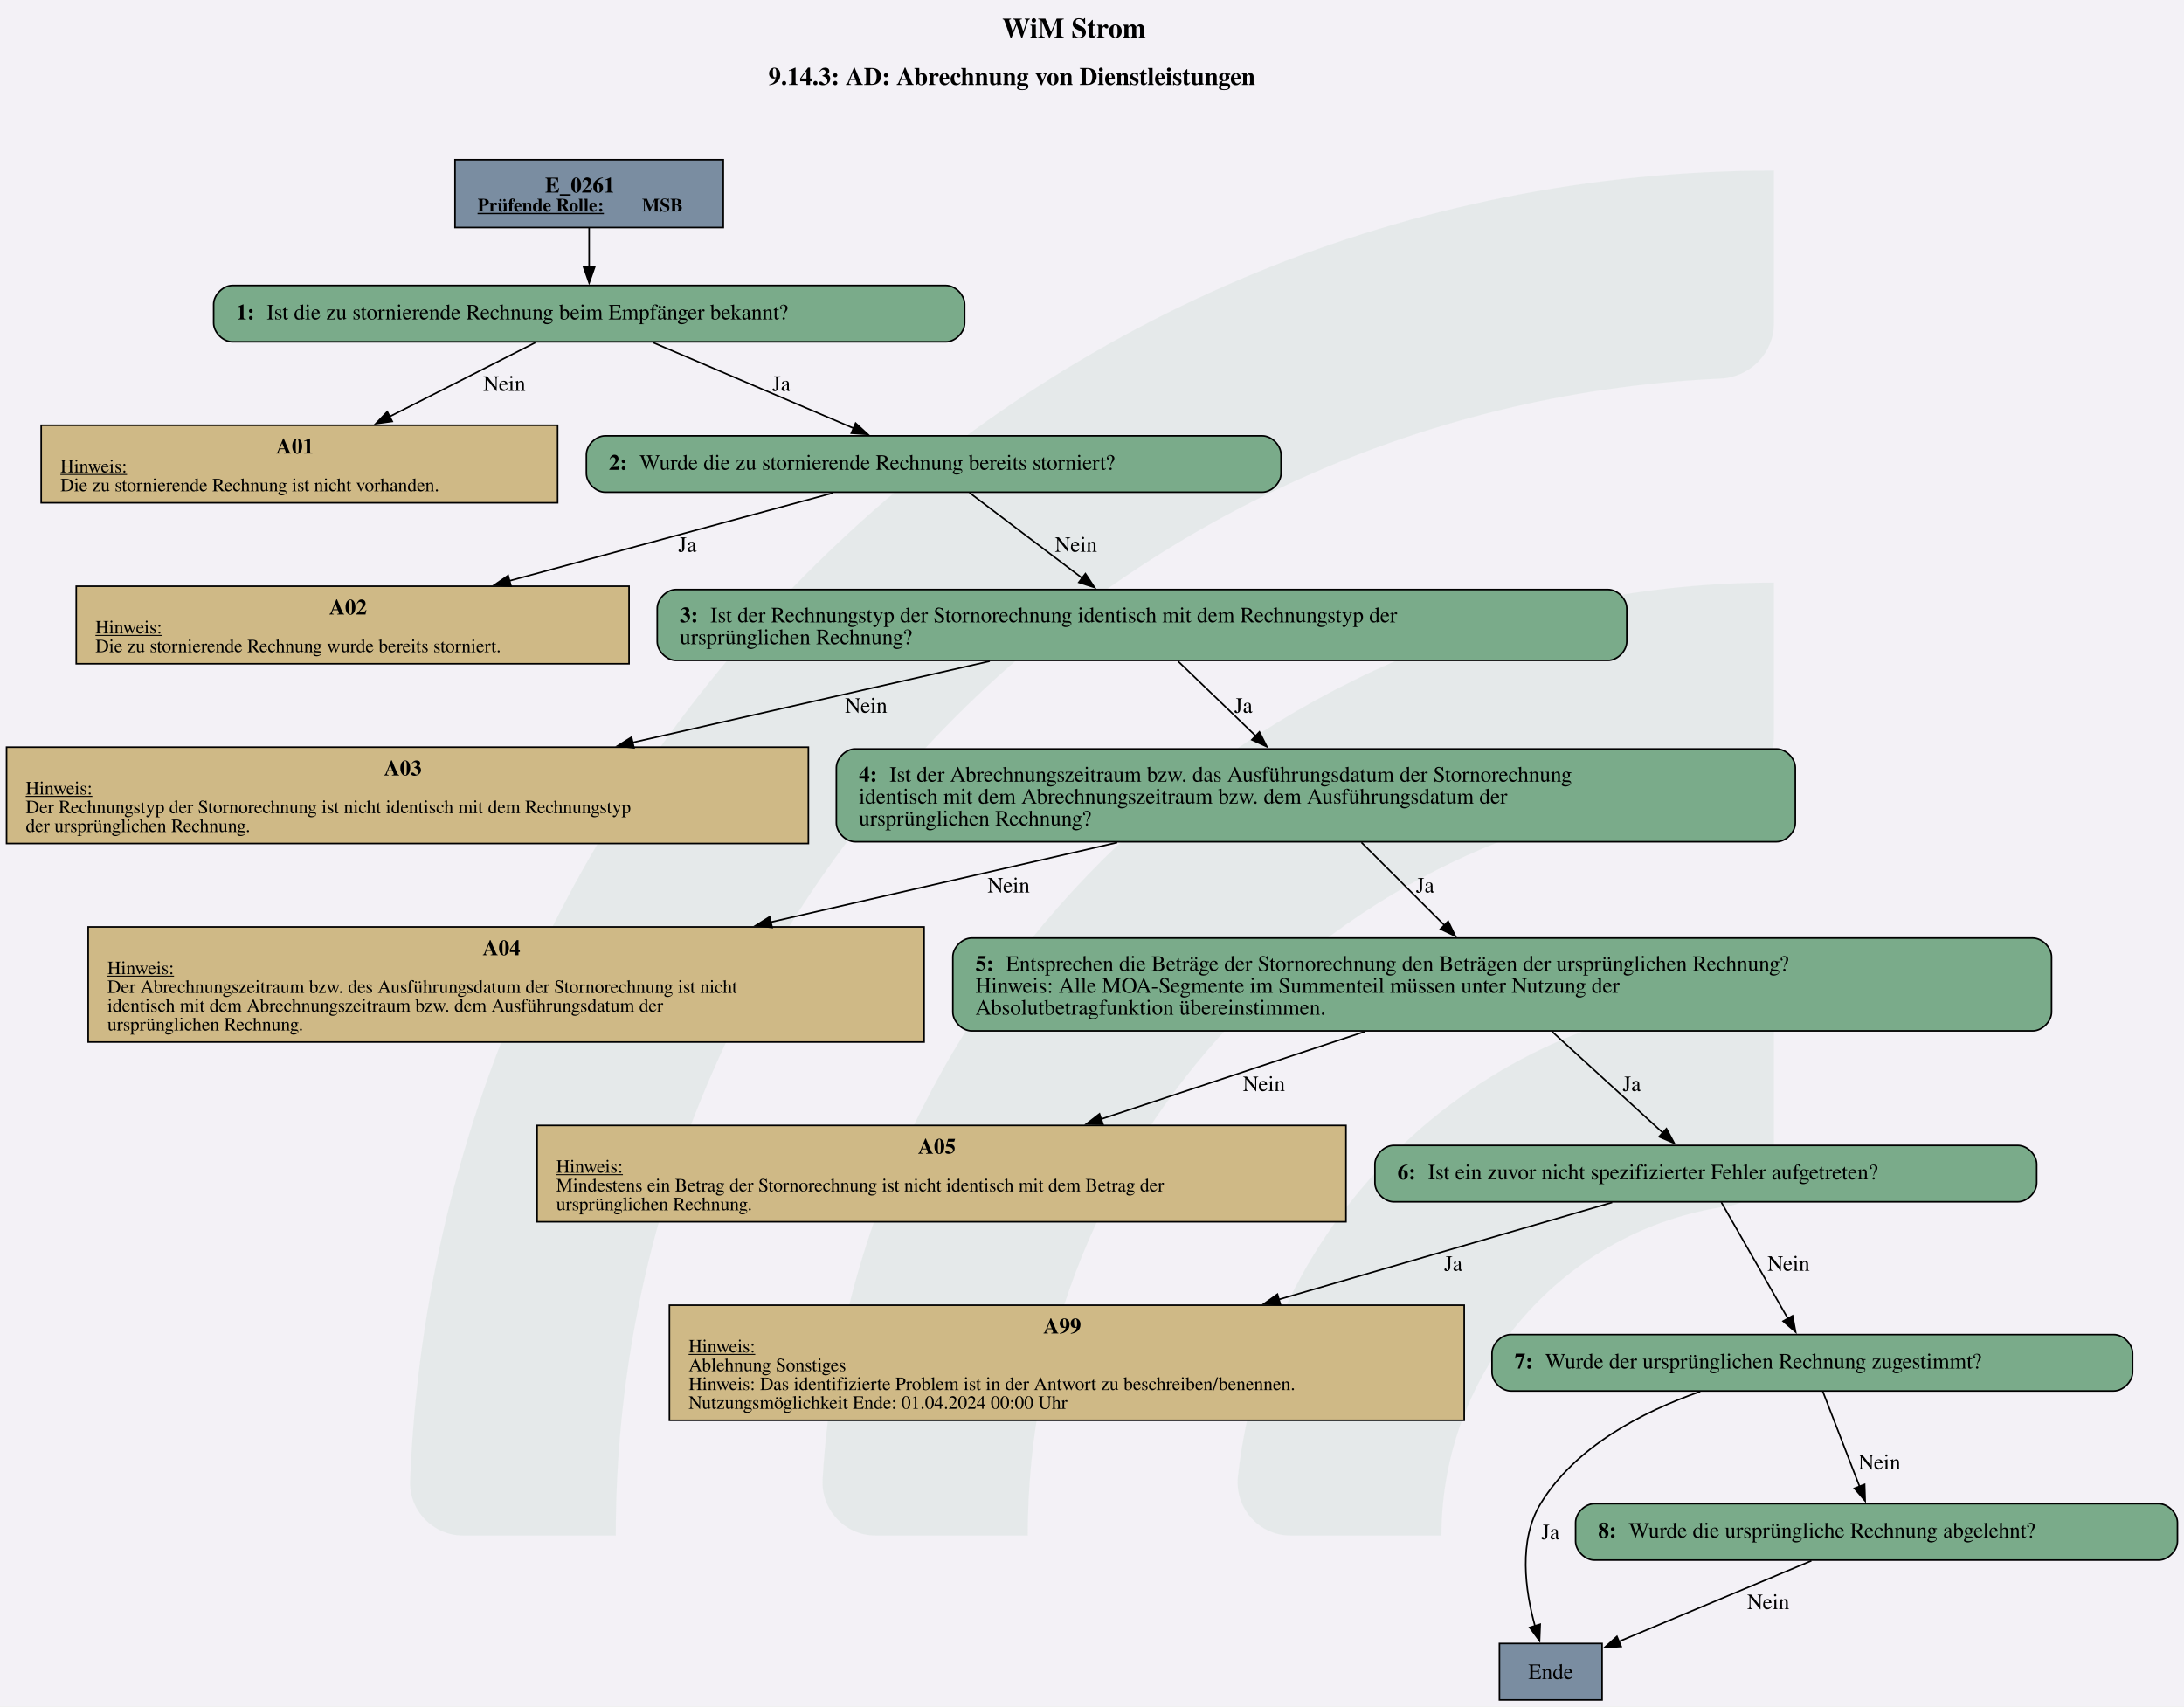
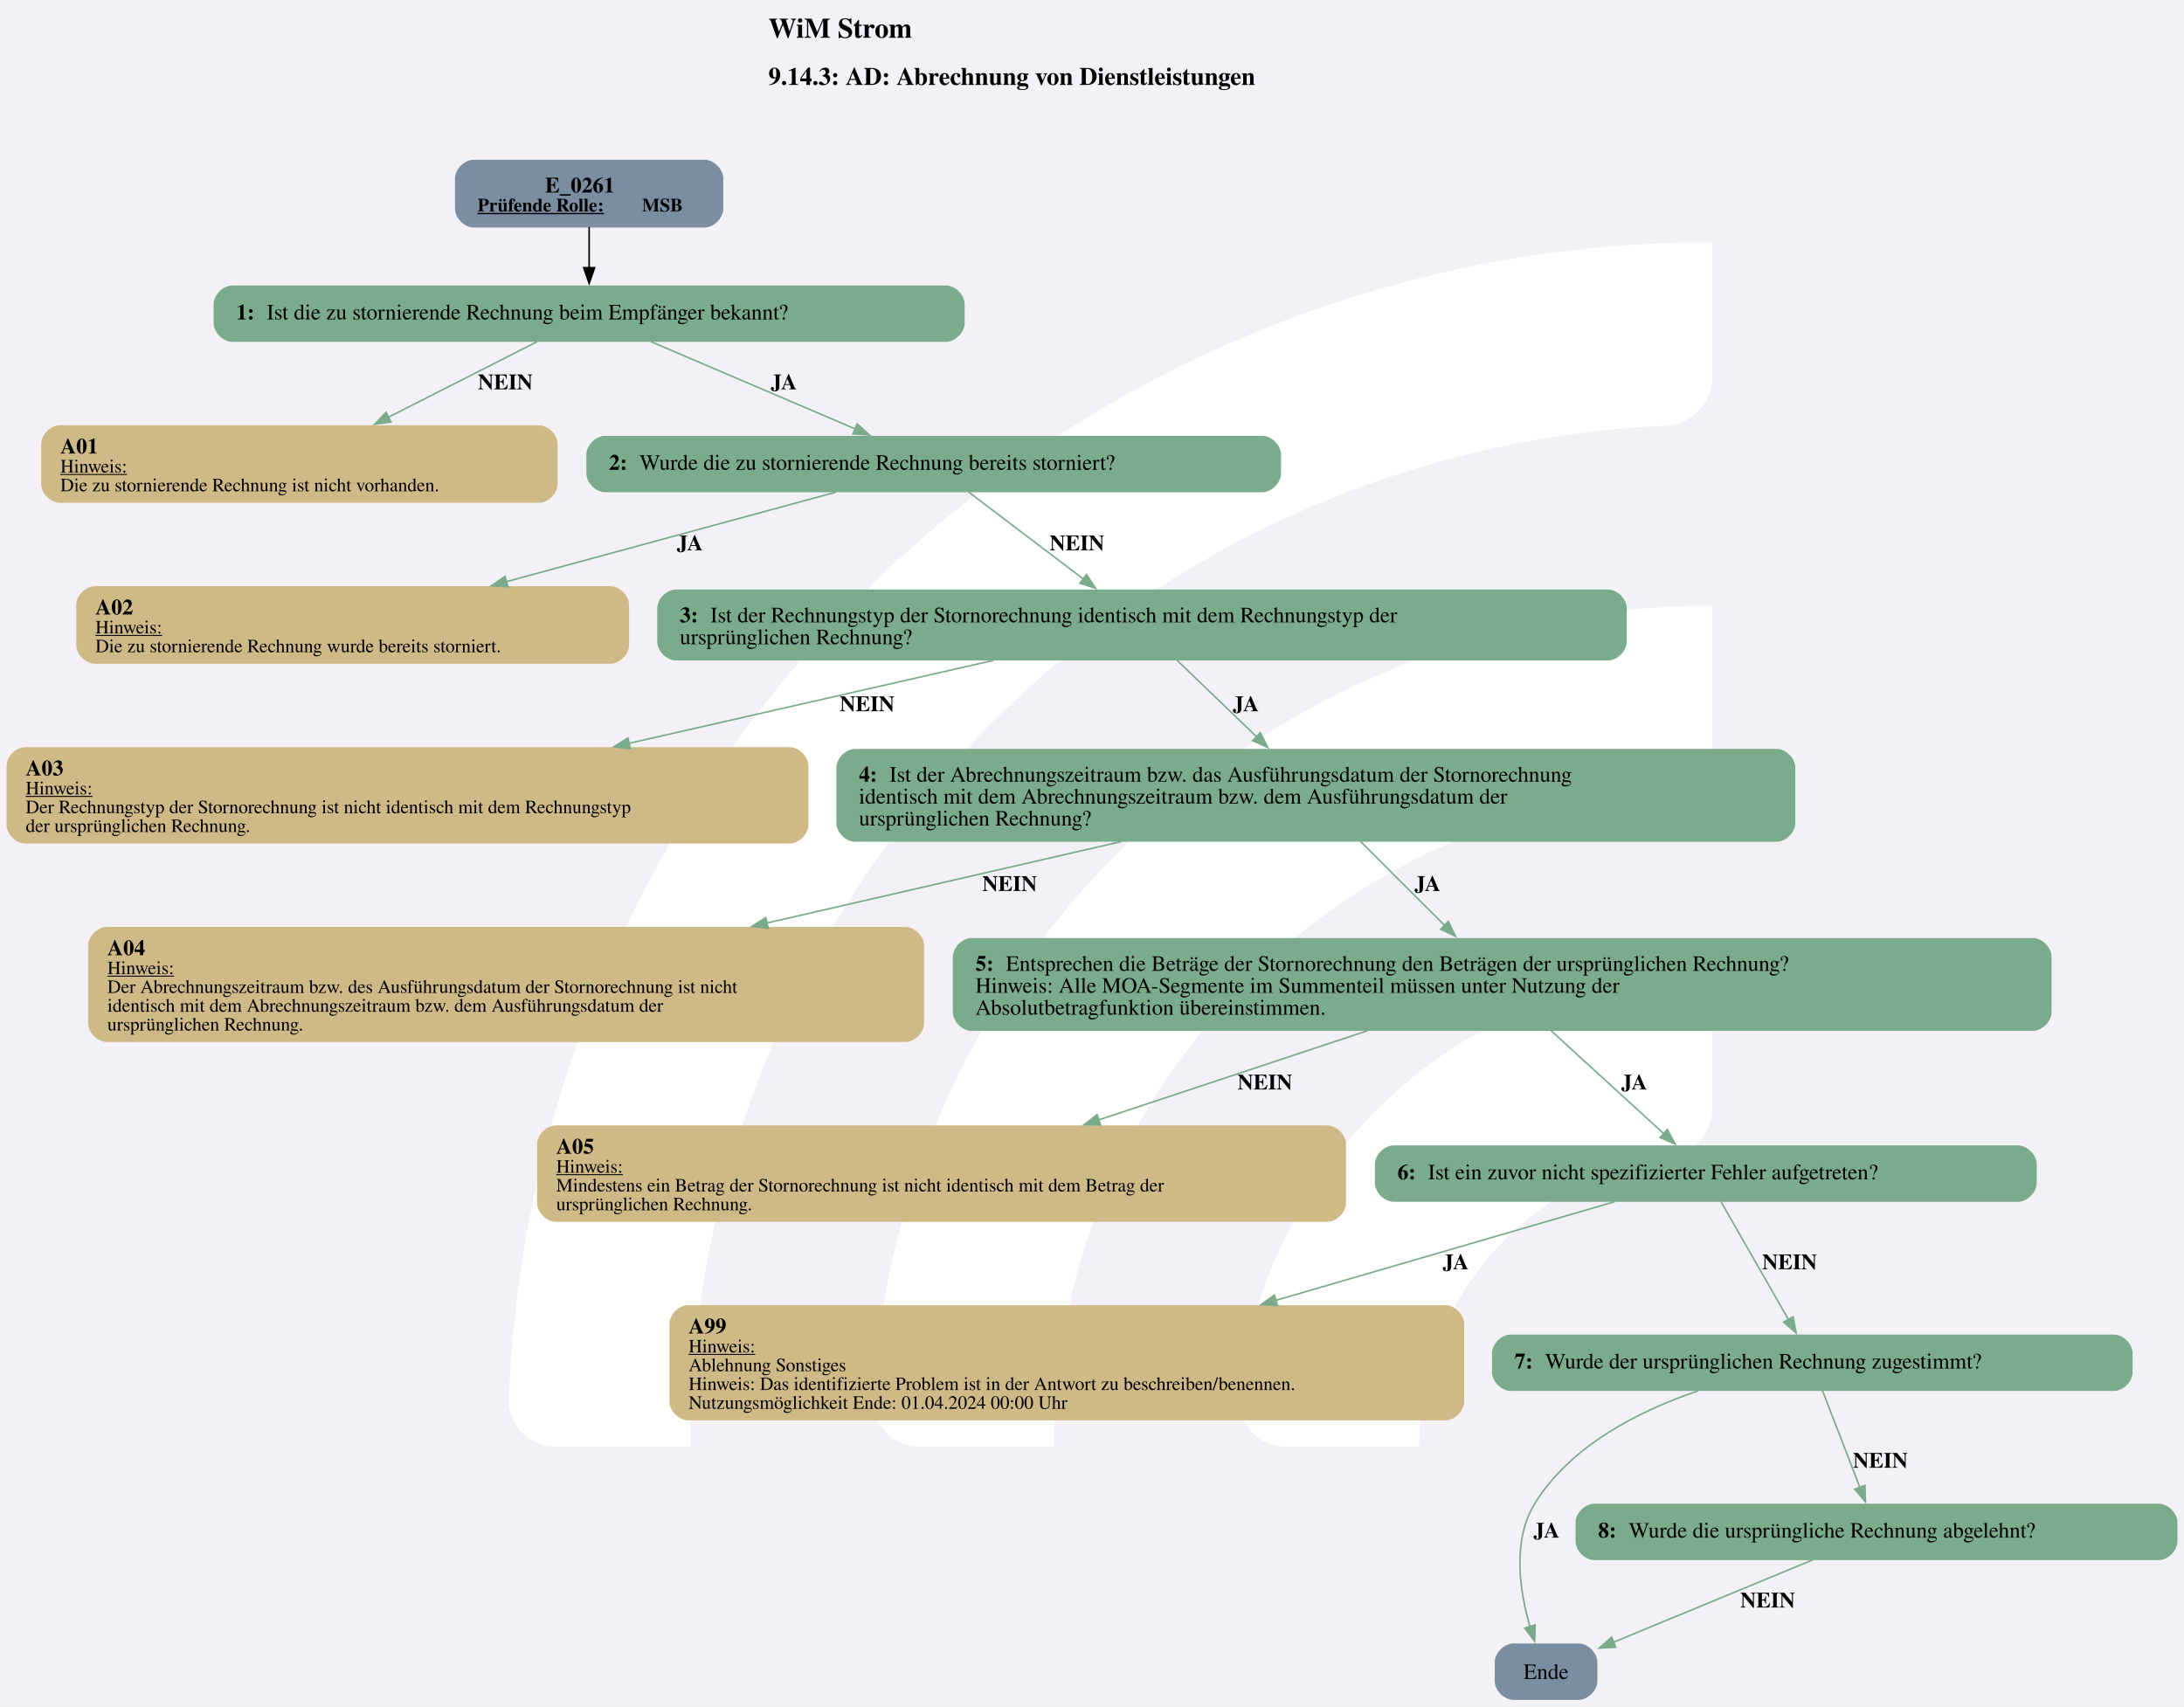
<svg xmlns="http://www.w3.org/2000/svg" version="1.1" width="1858.667px" viewBox="0 0 1858.667 1452.0" height="1452.0px">
  <g>
    <svg version="1.1" width="1858.667px" viewBox="0 0 1858.667 1452.0" height="1452.0px">
      <polygon fill="#f3f1f6" points="0,0 1858.667,0 1858.667,1452.0 0,1452.0" />
      <g>
-         <g transform="translate(348.9642, 145.2) scale(1 1) translate(0, 0) scale(6.566838 6.566838) ">
-           <defs id="defs2">
-             <clipPath clipPathUnits="userSpaceOnUse" id="clipPath23">
-               <path d="M 0,568.156 H 579.236 V 0 H 0 Z" id="path21" />
-             </clipPath>
+         <g transform="translate(337.2068, 145.2) scale(1 1) translate(0, 0) scale(2.044495 2.044495) ">
+           <defs>
+             <style>.cls-1{fill:#fff;}</style>
          </defs>
-           <g id="layer1" transform="translate(-16.54194,-55.30527)">
-             <g id="g19" clip-path="url(#clipPath23)" transform="matrix(0.3527778,0,0,-0.3527778,0.01017023,243.7368)" style="opacity:0.2">
-               <g id="g25" transform="translate(122.444,32.7195)">
-                 <path d="m 0,0 h -56.104 c -11,0 -19.898,9.123 -19.463,20.115 10.594,267.191 231.277,481.302 501.029,481.302 v -56.02 c 0,-10.98 -8.688,-19.892 -19.658,-20.393 C 180.29,414.697 0,228.005 0,0" style="fill:#6ead83;fill-opacity:0.5;fill-rule:nonzero;stroke:none" id="path27" />
-               </g>
-               <g id="g29" transform="translate(273.7828,32.7195)">
-                 <path d="m 0,0 h -55.926 c -11.228,0 -20.091,9.482 -19.435,20.69 10.744,183.439 163.389,329.388 349.485,329.388 v -56.263 c 0,-10.709 -8.273,-19.617 -18.957,-20.35 C 112.819,263.696 0,144.774 0,0" style="fill:#6ead83;fill-opacity:0.5;fill-rule:nonzero;stroke:none" id="path31" />
-               </g>
-               <g id="g33" transform="translate(425.7667,32.7195)">
-                 <path d="m 0,0 h -55.445 c -11.653,0 -20.604,10.17 -19.334,21.753 10.866,99.032 95.031,176.341 196.919,176.341 v -57.011 c 0,-10.046 -7.283,-18.755 -17.229,-20.165 C 45.688,112.522 0,61.497 0,0" style="fill:#6ead83;fill-opacity:0.5;fill-rule:nonzero;stroke:none" id="path35" />
-               </g>
-             </g>
-           </g>
+           <path class="cls-1" d="M122.44,531.2h-56.1c-11,0-19.9-9.12-19.46-20.11C57.47,243.89,278.15,29.78,547.91,29.78v56.02c0,10.98-8.69,19.89-19.66,20.39-225.51,10.31-405.8,197-405.8,425Z" />
+           <path class="cls-1" d="M273.78,531.2h-55.93c-11.23,0-20.09-9.48-19.43-20.69,10.74-183.44,163.39-329.39,349.48-329.39v56.26c0,10.71-8.27,19.62-18.96,20.35-142.35,9.77-255.17,128.69-255.17,273.46Z" />
+           <path class="cls-1" d="M425.77,531.2h-55.45c-11.65,0-20.6-10.17-19.33-21.75,10.87-99.03,95.03-176.34,196.92-176.34v57.01c0,10.05-7.28,18.75-17.23,20.16-59.22,8.4-104.91,59.42-104.91,120.92Z" />
        </g>
        <svg width="1394pt" height="1089pt" viewBox="0.00 0.00 1394.14 1089.40">
          <g id="graph0" class="graph" transform="scale(1 1) rotate(0) translate(4 1085.4)">
-             <text text-anchor="start" x="635.7" y="-1061.3" font-family="Times,serif" font-weight="bold" font-size="18.00">WiM Strom</text>
+             <text text-anchor="start" x="486.45" y="-1061.3" font-family="Times,serif" font-weight="bold" font-size="18.00">WiM Strom</text>
            <text text-anchor="start" x="486.45" y="-1031.2" font-family="Times,serif" font-weight="bold" font-size="16.00">9.14.3: AD: Abrechnung von Dienstleistungen</text>
            <g id="node1" class="node">
-               <polygon fill="#7a8da1" stroke="black" points="457.64,-983.4 286.34,-983.4 286.34,-940.12 457.64,-940.12 457.64,-983.4" />
+               <path fill="#7a8da1" stroke="black" stroke-width="0" d="M445.64,-983.4C445.64,-983.4 298.34,-983.4 298.34,-983.4 292.34,-983.4 286.34,-977.4 286.34,-971.4 286.34,-971.4 286.34,-952.12 286.34,-952.12 286.34,-946.12 292.34,-940.12 298.34,-940.12 298.34,-940.12 445.64,-940.12 445.64,-940.12 451.64,-940.12 457.64,-946.12 457.64,-952.12 457.64,-952.12 457.64,-971.4 457.64,-971.4 457.64,-977.4 451.64,-983.4 445.64,-983.4" />
              <text text-anchor="start" x="343.87" y="-962.46" font-family="Times,serif" font-weight="bold" font-size="14.00">E_0261</text>
              <text text-anchor="start" x="300.74" y="-950.36" font-family="Times,serif" font-weight="bold" text-decoration="underline" font-size="12.00">Prüfende Rolle:</text>
              <text text-anchor="start" x="405.74" y="-950.36" font-family="Times,serif" font-weight="bold" font-size="12.00"> MSB</text>
            </g>
            <g id="node2" class="node">
-               <path fill="#7aab8a" stroke="black" d="M599.76,-903.12C599.76,-903.12 144.22,-903.12 144.22,-903.12 138.22,-903.12 132.22,-897.12 132.22,-891.12 132.22,-891.12 132.22,-879.12 132.22,-879.12 132.22,-873.12 138.22,-867.12 144.22,-867.12 144.22,-867.12 599.76,-867.12 599.76,-867.12 605.76,-867.12 611.76,-873.12 611.76,-879.12 611.76,-879.12 611.76,-891.12 611.76,-891.12 611.76,-897.12 605.76,-903.12 599.76,-903.12" />
+               <path fill="#7aab8a" stroke="black" stroke-width="0" d="M599.76,-903.12C599.76,-903.12 144.22,-903.12 144.22,-903.12 138.22,-903.12 132.22,-897.12 132.22,-891.12 132.22,-891.12 132.22,-879.12 132.22,-879.12 132.22,-873.12 138.22,-867.12 144.22,-867.12 144.22,-867.12 599.76,-867.12 599.76,-867.12 605.76,-867.12 611.76,-873.12 611.76,-879.12 611.76,-879.12 611.76,-891.12 611.76,-891.12 611.76,-897.12 605.76,-903.12 599.76,-903.12" />
              <text text-anchor="start" x="146.62" y="-881.44" font-family="Times,serif" font-weight="bold" font-size="14.00">1: </text>
              <text text-anchor="start" x="166.12" y="-881.44" font-family="Times,serif" font-size="14.00">Ist die zu stornierende Rechnung beim Empfänger bekannt?</text>
            </g>
            <g id="edge1" class="edge">
-               <path fill="none" stroke="black" d="M371.99,-939.97C371.99,-932.11 371.99,-923.03 371.99,-914.59" />
-               <polygon fill="black" stroke="black" points="375.49,-914.79 371.99,-904.79 368.49,-914.79 375.49,-914.79" />
+               <path fill="none" stroke="black" d="M371.99,-940.36C371.99,-932.29 371.99,-922.88 371.99,-914.19" />
+               <polygon fill="black" stroke="black" points="375.49,-914.48 371.99,-904.48 368.49,-914.48 375.49,-914.48" />
            </g>
            <g id="node3" class="node">
-               <polygon fill="#cfb986" stroke="black" points="351.86,-813.87 22.12,-813.87 22.12,-764.35 351.86,-764.35 351.86,-813.87" />
-               <text text-anchor="start" x="171.99" y="-795.81" font-family="Times,serif" font-weight="bold" font-size="14.00">A01</text>
+               <path fill="#cfb986" stroke="black" stroke-width="0" d="M339.86,-813.87C339.86,-813.87 34.12,-813.87 34.12,-813.87 28.12,-813.87 22.12,-807.87 22.12,-801.87 22.12,-801.87 22.12,-776.35 22.12,-776.35 22.12,-770.35 28.12,-764.35 34.12,-764.35 34.12,-764.35 339.86,-764.35 339.86,-764.35 345.86,-764.35 351.86,-770.35 351.86,-776.35 351.86,-776.35 351.86,-801.87 351.86,-801.87 351.86,-807.87 345.86,-813.87 339.86,-813.87" />
+               <text text-anchor="start" x="34.37" y="-795.81" font-family="Times,serif" font-weight="bold" font-size="14.00">A01</text>
              <text text-anchor="start" x="34.37" y="-783.71" font-family="Times,serif" text-decoration="underline" font-size="12.00">Hinweis:</text>
              <text text-anchor="start" x="34.37" y="-771.71" font-family="Times,serif" font-size="12.00">Die zu stornierende Rechnung ist nicht vorhanden.</text>
            </g>
            <g id="edge2" class="edge">
-               <path fill="none" stroke="black" d="M337.63,-866.66C311.53,-853.4 275.04,-834.86 244.52,-819.34" />
-               <polygon fill="black" stroke="black" points="246.27,-816.31 235.77,-814.9 243.1,-822.55 246.27,-816.31" />
-               <text text-anchor="middle" x="317.87" y="-835.82" font-family="Times,serif" font-size="14.00">Nein</text>
+               <path fill="none" stroke="#7aab8a" d="M338.92,-867.31C312.47,-853.87 274.78,-834.72 243.56,-818.86" />
+               <polygon fill="#7aab8a" stroke="#7aab8a" points="245.53,-815.93 235.03,-814.52 242.36,-822.17 245.53,-815.93" />
+               <text text-anchor="start" x="300.99" y="-836.82" font-family="Times,serif" font-weight="bold" font-size="14.00">NEIN</text>
            </g>
            <g id="node4" class="node">
-               <path fill="#7aab8a" stroke="black" d="M801.76,-807.11C801.76,-807.11 382.22,-807.11 382.22,-807.11 376.22,-807.11 370.22,-801.11 370.22,-795.11 370.22,-795.11 370.22,-783.11 370.22,-783.11 370.22,-777.11 376.22,-771.11 382.22,-771.11 382.22,-771.11 801.76,-771.11 801.76,-771.11 807.76,-771.11 813.76,-777.11 813.76,-783.11 813.76,-783.11 813.76,-795.11 813.76,-795.11 813.76,-801.11 807.76,-807.11 801.76,-807.11" />
+               <path fill="#7aab8a" stroke="black" stroke-width="0" d="M801.76,-807.11C801.76,-807.11 382.22,-807.11 382.22,-807.11 376.22,-807.11 370.22,-801.11 370.22,-795.11 370.22,-795.11 370.22,-783.11 370.22,-783.11 370.22,-777.11 376.22,-771.11 382.22,-771.11 382.22,-771.11 801.76,-771.11 801.76,-771.11 807.76,-771.11 813.76,-777.11 813.76,-783.11 813.76,-783.11 813.76,-795.11 813.76,-795.11 813.76,-801.11 807.76,-807.11 801.76,-807.11" />
              <text text-anchor="start" x="384.62" y="-785.43" font-family="Times,serif" font-weight="bold" font-size="14.00">2: </text>
              <text text-anchor="start" x="404.12" y="-785.43" font-family="Times,serif" font-size="14.00">Wurde die zu stornierende Rechnung bereits storniert?</text>
            </g>
            <g id="edge3" class="edge">
-               <path fill="none" stroke="black" d="M412.85,-866.66C449.13,-851.16 502.27,-828.45 541.25,-811.79" />
-               <polygon fill="black" stroke="black" points="542.13,-815.22 549.95,-808.07 539.38,-808.78 542.13,-815.22" />
-               <text text-anchor="middle" x="494.74" y="-835.82" font-family="Times,serif" font-size="14.00">Ja</text>
+               <path fill="none" stroke="#7aab8a" d="M411.58,-867.2C448.06,-851.61 502.39,-828.4 541.89,-811.52" />
+               <polygon fill="#7aab8a" stroke="#7aab8a" points="543.14,-814.79 550.96,-807.64 540.39,-808.35 543.14,-814.79" />
+               <text text-anchor="start" x="487.99" y="-836.82" font-family="Times,serif" font-weight="bold" font-size="14.00">JA</text>
            </g>
            <g id="node5" class="node">
-               <polygon fill="#cfb986" stroke="black" points="397.48,-711.1 44.5,-711.1 44.5,-661.58 397.48,-661.58 397.48,-711.1" />
-               <text text-anchor="start" x="205.99" y="-693.04" font-family="Times,serif" font-weight="bold" font-size="14.00">A02</text>
+               <path fill="#cfb986" stroke="black" stroke-width="0" d="M385.48,-711.1C385.48,-711.1 56.5,-711.1 56.5,-711.1 50.5,-711.1 44.5,-705.1 44.5,-699.1 44.5,-699.1 44.5,-673.58 44.5,-673.58 44.5,-667.58 50.5,-661.58 56.5,-661.58 56.5,-661.58 385.48,-661.58 385.48,-661.58 391.48,-661.58 397.48,-667.58 397.48,-673.58 397.48,-673.58 397.48,-699.1 397.48,-699.1 397.48,-705.1 391.48,-711.1 385.48,-711.1" />
+               <text text-anchor="start" x="56.74" y="-693.04" font-family="Times,serif" font-weight="bold" font-size="14.00">A02</text>
              <text text-anchor="start" x="56.74" y="-680.94" font-family="Times,serif" text-decoration="underline" font-size="12.00">Hinweis:</text>
              <text text-anchor="start" x="56.74" y="-668.94" font-family="Times,serif" font-size="12.00">Die zu stornierende Rechnung wurde bereits storniert.</text>
            </g>
            <g id="edge4" class="edge">
-               <path fill="none" stroke="black" d="M527.79,-770.67C470.82,-755.2 386.66,-732.34 320.89,-714.48" />
-               <polygon fill="black" stroke="black" points="322.12,-711.18 311.55,-711.94 320.28,-717.94 322.12,-711.18" />
-               <text text-anchor="middle" x="434.74" y="-733.05" font-family="Times,serif" font-size="14.00">Ja</text>
+               <path fill="none" stroke="#7aab8a" d="M529.47,-771.13C471.96,-755.51 385.75,-732.09 319.07,-713.98" />
+               <polygon fill="#7aab8a" stroke="#7aab8a" points="320.15,-710.65 309.58,-711.4 318.31,-717.4 320.15,-710.65" />
+               <text text-anchor="start" x="427.99" y="-734.05" font-family="Times,serif" font-weight="bold" font-size="14.00">JA</text>
            </g>
            <g id="node6" class="node">
-               <path fill="#7aab8a" stroke="black" d="M1022.51,-708.98C1022.51,-708.98 427.47,-708.98 427.47,-708.98 421.47,-708.98 415.47,-702.98 415.47,-696.98 415.47,-696.98 415.47,-675.7 415.47,-675.7 415.47,-669.7 421.47,-663.7 427.47,-663.7 427.47,-663.7 1022.51,-663.7 1022.51,-663.7 1028.51,-663.7 1034.51,-669.7 1034.51,-675.7 1034.51,-675.7 1034.51,-696.98 1034.51,-696.98 1034.51,-702.98 1028.51,-708.98 1022.51,-708.98" />
+               <path fill="#7aab8a" stroke="black" stroke-width="0" d="M1022.51,-708.98C1022.51,-708.98 427.47,-708.98 427.47,-708.98 421.47,-708.98 415.47,-702.98 415.47,-696.98 415.47,-696.98 415.47,-675.7 415.47,-675.7 415.47,-669.7 421.47,-663.7 427.47,-663.7 427.47,-663.7 1022.51,-663.7 1022.51,-663.7 1028.51,-663.7 1034.51,-669.7 1034.51,-675.7 1034.51,-675.7 1034.51,-696.98 1034.51,-696.98 1034.51,-702.98 1028.51,-708.98 1022.51,-708.98" />
              <text text-anchor="start" x="429.87" y="-688.04" font-family="Times,serif" font-weight="bold" font-size="14.00">3: </text>
              <text text-anchor="start" x="449.37" y="-688.04" font-family="Times,serif" font-size="14.00">Ist der Rechnungstyp der Stornorechnung identisch mit dem Rechnungstyp der</text>
              <text text-anchor="start" x="429.87" y="-674.04" font-family="Times,serif" font-size="14.00">ursprünglichen Rechnung?</text>
            </g>
            <g id="edge5" class="edge">
-               <path fill="none" stroke="black" d="M614.85,-770.79C634.65,-755.78 663.7,-733.78 686.99,-716.13" />
-               <polygon fill="black" stroke="black" points="688.86,-719.1 694.72,-710.28 684.63,-713.53 688.86,-719.1" />
-               <text text-anchor="middle" x="682.87" y="-733.05" font-family="Times,serif" font-size="14.00">Nein</text>
+               <path fill="none" stroke="#7aab8a" d="M614.25,-771.24C634.23,-756.11 663.95,-733.59 687.58,-715.69" />
+               <polygon fill="#7aab8a" stroke="#7aab8a" points="689.56,-718.57 695.42,-709.75 685.33,-712.99 689.56,-718.57" />
+               <text text-anchor="start" x="665.99" y="-734.05" font-family="Times,serif" font-weight="bold" font-size="14.00">NEIN</text>
            </g>
            <g id="node7" class="node">
-               <polygon fill="#cfb986" stroke="black" points="511.98,-608.33 0,-608.33 0,-546.81 511.98,-546.81 511.98,-608.33" />
-               <text text-anchor="start" x="240.99" y="-590.27" font-family="Times,serif" font-weight="bold" font-size="14.00">A03</text>
+               <path fill="#cfb986" stroke="black" stroke-width="0" d="M499.98,-608.33C499.98,-608.33 12,-608.33 12,-608.33 6,-608.33 0,-602.33 0,-596.33 0,-596.33 0,-558.81 0,-558.81 0,-552.81 6,-546.81 12,-546.81 12,-546.81 499.98,-546.81 499.98,-546.81 505.98,-546.81 511.98,-552.81 511.98,-558.81 511.98,-558.81 511.98,-596.33 511.98,-596.33 511.98,-602.33 505.98,-608.33 499.98,-608.33" />
+               <text text-anchor="start" x="12.24" y="-590.27" font-family="Times,serif" font-weight="bold" font-size="14.00">A03</text>
              <text text-anchor="start" x="12.24" y="-578.17" font-family="Times,serif" text-decoration="underline" font-size="12.00">Hinweis:</text>
              <text text-anchor="start" x="12.24" y="-566.17" font-family="Times,serif" font-size="12.00">Der Rechnungstyp der Stornorechnung ist nicht identisch mit dem Rechnungstyp</text>
              <text text-anchor="start" x="12.24" y="-554.17" font-family="Times,serif" font-size="12.00">der ursprünglichen Rechnung.</text>
            </g>
            <g id="edge6" class="edge">
-               <path fill="none" stroke="black" d="M627.81,-663.22C561.83,-648.2 473.46,-628.08 399.43,-611.22" />
-               <polygon fill="black" stroke="black" points="400.62,-607.91 390.09,-609.1 399.06,-614.73 400.62,-607.91" />
-               <text text-anchor="middle" x="548.87" y="-630.28" font-family="Times,serif" font-size="14.00">Nein</text>
+               <path fill="none" stroke="#7aab8a" d="M630.08,-663.73C563.24,-648.52 472.61,-627.88 397.3,-610.74" />
+               <polygon fill="#7aab8a" stroke="#7aab8a" points="398.3,-607.38 387.78,-608.57 396.75,-614.2 398.3,-607.38" />
+               <text text-anchor="start" x="531.99" y="-631.28" font-family="Times,serif" font-weight="bold" font-size="14.00">NEIN</text>
            </g>
            <g id="node8" class="node">
-               <path fill="#7aab8a" stroke="black" d="M1130.14,-607.21C1130.14,-607.21 541.84,-607.21 541.84,-607.21 535.84,-607.21 529.84,-601.21 529.84,-595.21 529.84,-595.21 529.84,-559.93 529.84,-559.93 529.84,-553.93 535.84,-547.93 541.84,-547.93 541.84,-547.93 1130.14,-547.93 1130.14,-547.93 1136.14,-547.93 1142.14,-553.93 1142.14,-559.93 1142.14,-559.93 1142.14,-595.21 1142.14,-595.21 1142.14,-601.21 1136.14,-607.21 1130.14,-607.21" />
+               <path fill="#7aab8a" stroke="black" stroke-width="0" d="M1130.14,-607.21C1130.14,-607.21 541.84,-607.21 541.84,-607.21 535.84,-607.21 529.84,-601.21 529.84,-595.21 529.84,-595.21 529.84,-559.93 529.84,-559.93 529.84,-553.93 535.84,-547.93 541.84,-547.93 541.84,-547.93 1130.14,-547.93 1130.14,-547.93 1136.14,-547.93 1142.14,-553.93 1142.14,-559.93 1142.14,-559.93 1142.14,-595.21 1142.14,-595.21 1142.14,-601.21 1136.14,-607.21 1130.14,-607.21" />
              <text text-anchor="start" x="544.24" y="-586.27" font-family="Times,serif" font-weight="bold" font-size="14.00">4: </text>
              <text text-anchor="start" x="563.74" y="-586.27" font-family="Times,serif" font-size="14.00">Ist der Abrechnungszeitraum bzw. das Ausführungsdatum der Stornorechnung</text>
              <text text-anchor="start" x="544.24" y="-572.27" font-family="Times,serif" font-size="14.00">identisch mit dem Abrechnungszeitraum bzw. dem Ausführungsdatum der</text>
              <text text-anchor="start" x="544.24" y="-558.27" font-family="Times,serif" font-size="14.00">ursprünglichen Rechnung?</text>
            </g>
            <g id="edge7" class="edge">
-               <path fill="none" stroke="black" d="M747.99,-663.22C762.4,-649.36 781.31,-631.16 797.92,-615.19" />
-               <polygon fill="black" stroke="black" points="799.98,-618.06 804.76,-608.61 795.13,-613.02 799.98,-618.06" />
-               <text text-anchor="middle" x="789.74" y="-630.28" font-family="Times,serif" font-size="14.00">Ja</text>
+               <path fill="none" stroke="#7aab8a" d="M747.45,-663.73C762.04,-649.7 781.42,-631.06 798.33,-614.8" />
+               <polygon fill="#7aab8a" stroke="#7aab8a" points="800.53,-617.54 805.31,-608.08 795.67,-612.49 800.53,-617.54" />
+               <text text-anchor="start" x="782.99" y="-631.28" font-family="Times,serif" font-weight="bold" font-size="14.00">JA</text>
            </g>
            <g id="node9" class="node">
-               <polygon fill="#cfb986" stroke="black" points="585.86,-493.56 52.12,-493.56 52.12,-420.04 585.86,-420.04 585.86,-493.56" />
-               <text text-anchor="start" x="303.99" y="-475.5" font-family="Times,serif" font-weight="bold" font-size="14.00">A04</text>
+               <path fill="#cfb986" stroke="black" stroke-width="0" d="M573.86,-493.56C573.86,-493.56 64.12,-493.56 64.12,-493.56 58.12,-493.56 52.12,-487.56 52.12,-481.56 52.12,-481.56 52.12,-432.04 52.12,-432.04 52.12,-426.04 58.12,-420.04 64.12,-420.04 64.12,-420.04 573.86,-420.04 573.86,-420.04 579.86,-420.04 585.86,-426.04 585.86,-432.04 585.86,-432.04 585.86,-481.56 585.86,-481.56 585.86,-487.56 579.86,-493.56 573.86,-493.56" />
+               <text text-anchor="start" x="64.37" y="-475.5" font-family="Times,serif" font-weight="bold" font-size="14.00">A04</text>
              <text text-anchor="start" x="64.37" y="-463.4" font-family="Times,serif" text-decoration="underline" font-size="12.00">Hinweis:</text>
              <text text-anchor="start" x="64.37" y="-451.4" font-family="Times,serif" font-size="12.00">Der Abrechnungszeitraum bzw. des Ausführungsdatum der Stornorechnung ist nicht</text>
              <text text-anchor="start" x="64.37" y="-439.4" font-family="Times,serif" font-size="12.00">identisch mit dem Abrechnungszeitraum bzw. dem Ausführungsdatum der</text>
              <text text-anchor="start" x="64.37" y="-427.4" font-family="Times,serif" font-size="12.00">ursprünglichen Rechnung.</text>
            </g>
            <g id="edge8" class="edge">
-               <path fill="none" stroke="black" d="M709.19,-547.44C642.5,-532.12 559.87,-513.14 487.83,-496.59" />
-               <polygon fill="black" stroke="black" points="488.83,-493.23 478.3,-494.4 487.26,-500.05 488.83,-493.23" />
-               <text text-anchor="middle" x="639.87" y="-515.51" font-family="Times,serif" font-size="14.00">Nein</text>
+               <path fill="none" stroke="#7aab8a" d="M711.5,-547.97C643.72,-532.4 558.94,-512.92 485.54,-496.06" />
+               <polygon fill="#7aab8a" stroke="#7aab8a" points="486.34,-492.65 475.81,-493.83 484.77,-499.48 486.34,-492.65" />
+               <text text-anchor="start" x="622.99" y="-516.51" font-family="Times,serif" font-weight="bold" font-size="14.00">NEIN</text>
            </g>
            <g id="node10" class="node">
-               <path fill="#7aab8a" stroke="black" d="M1293.76,-486.44C1293.76,-486.44 616.22,-486.44 616.22,-486.44 610.22,-486.44 604.22,-480.44 604.22,-474.44 604.22,-474.44 604.22,-439.16 604.22,-439.16 604.22,-433.16 610.22,-427.16 616.22,-427.16 616.22,-427.16 1293.76,-427.16 1293.76,-427.16 1299.76,-427.16 1305.76,-433.16 1305.76,-439.16 1305.76,-439.16 1305.76,-474.44 1305.76,-474.44 1305.76,-480.44 1299.76,-486.44 1293.76,-486.44" />
+               <path fill="#7aab8a" stroke="black" stroke-width="0" d="M1293.76,-486.44C1293.76,-486.44 616.22,-486.44 616.22,-486.44 610.22,-486.44 604.22,-480.44 604.22,-474.44 604.22,-474.44 604.22,-439.16 604.22,-439.16 604.22,-433.16 610.22,-427.16 616.22,-427.16 616.22,-427.16 1293.76,-427.16 1293.76,-427.16 1299.76,-427.16 1305.76,-433.16 1305.76,-439.16 1305.76,-439.16 1305.76,-474.44 1305.76,-474.44 1305.76,-480.44 1299.76,-486.44 1293.76,-486.44" />
              <text text-anchor="start" x="618.62" y="-465.5" font-family="Times,serif" font-weight="bold" font-size="14.00">5: </text>
              <text text-anchor="start" x="638.12" y="-465.5" font-family="Times,serif" font-size="14.00">Entsprechen die Beträge der Stornorechnung den Beträgen der ursprünglichen Rechnung?</text>
              <text text-anchor="start" x="618.62" y="-451.5" font-family="Times,serif" font-size="14.00">Hinweis: Alle MOA-Segmente im Summenteil müssen unter Nutzung der</text>
              <text text-anchor="start" x="618.62" y="-437.5" font-family="Times,serif" font-size="14.00">Absolutbetragfunktion übereinstimmen.</text>
            </g>
            <g id="edge9" class="edge">
-               <path fill="none" stroke="black" d="M865.1,-547.52C881.07,-531.58 901.02,-511.66 918.07,-494.65" />
-               <polygon fill="black" stroke="black" points="920.5,-497.17 925.11,-487.62 915.56,-492.21 920.5,-497.17" />
-               <text text-anchor="middle" x="905.74" y="-515.51" font-family="Times,serif" font-size="14.00">Ja</text>
+               <path fill="none" stroke="#7aab8a" d="M864.49,-548.12C880.71,-531.93 901.19,-511.49 918.57,-494.15" />
+               <polygon fill="#7aab8a" stroke="#7aab8a" points="920.63,-497.04 925.24,-487.5 915.68,-492.08 920.63,-497.04" />
+               <text text-anchor="start" x="898.99" y="-516.51" font-family="Times,serif" font-weight="bold" font-size="14.00">JA</text>
            </g>
            <g id="node11" class="node">
-               <polygon fill="#cfb986" stroke="black" points="855.23,-366.79 338.75,-366.79 338.75,-305.27 855.23,-305.27 855.23,-366.79" />
-               <text text-anchor="start" x="581.99" y="-348.73" font-family="Times,serif" font-weight="bold" font-size="14.00">A05</text>
+               <path fill="#cfb986" stroke="black" stroke-width="0" d="M843.23,-366.79C843.23,-366.79 350.75,-366.79 350.75,-366.79 344.75,-366.79 338.75,-360.79 338.75,-354.79 338.75,-354.79 338.75,-317.27 338.75,-317.27 338.75,-311.27 344.75,-305.27 350.75,-305.27 350.75,-305.27 843.23,-305.27 843.23,-305.27 849.23,-305.27 855.23,-311.27 855.23,-317.27 855.23,-317.27 855.23,-354.79 855.23,-354.79 855.23,-360.79 849.23,-366.79 843.23,-366.79" />
+               <text text-anchor="start" x="350.99" y="-348.73" font-family="Times,serif" font-weight="bold" font-size="14.00">A05</text>
              <text text-anchor="start" x="350.99" y="-336.63" font-family="Times,serif" text-decoration="underline" font-size="12.00">Hinweis:</text>
              <text text-anchor="start" x="350.99" y="-324.63" font-family="Times,serif" font-size="12.00">Mindestens ein Betrag der Stornorechnung ist nicht identisch mit dem Betrag der</text>
              <text text-anchor="start" x="350.99" y="-312.63" font-family="Times,serif" font-size="12.00">ursprünglichen Rechnung.</text>
            </g>
            <g id="edge11" class="edge">
-               <path fill="none" stroke="black" d="M867.41,-426.75C816.48,-409.85 752.05,-388.47 698.85,-370.82" />
-               <polygon fill="black" stroke="black" points="700.06,-367.54 689.46,-367.71 697.85,-374.18 700.06,-367.54" />
-               <text text-anchor="middle" x="802.87" y="-388.74" font-family="Times,serif" font-size="14.00">Nein</text>
+               <path fill="none" stroke="#7aab8a" d="M868.78,-427.2C817.09,-410.05 751.13,-388.17 697.13,-370.25" />
+               <polygon fill="#7aab8a" stroke="#7aab8a" points="698.53,-367.03 687.94,-367.2 696.33,-373.67 698.53,-367.03" />
+               <text text-anchor="start" x="785.99" y="-389.74" font-family="Times,serif" font-weight="bold" font-size="14.00">NEIN</text>
            </g>
            <g id="node12" class="node">
-               <path fill="#7aab8a" stroke="black" d="M1284.27,-354.03C1284.27,-354.03 885.72,-354.03 885.72,-354.03 879.72,-354.03 873.72,-348.03 873.72,-342.03 873.72,-342.03 873.72,-330.03 873.72,-330.03 873.72,-324.03 879.72,-318.03 885.72,-318.03 885.72,-318.03 1284.27,-318.03 1284.27,-318.03 1290.27,-318.03 1296.27,-324.03 1296.27,-330.03 1296.27,-330.03 1296.27,-342.03 1296.27,-342.03 1296.27,-348.03 1290.27,-354.03 1284.27,-354.03" />
+               <path fill="#7aab8a" stroke="black" stroke-width="0" d="M1284.27,-354.03C1284.27,-354.03 885.72,-354.03 885.72,-354.03 879.72,-354.03 873.72,-348.03 873.72,-342.03 873.72,-342.03 873.72,-330.03 873.72,-330.03 873.72,-324.03 879.72,-318.03 885.72,-318.03 885.72,-318.03 1284.27,-318.03 1284.27,-318.03 1290.27,-318.03 1296.27,-324.03 1296.27,-330.03 1296.27,-330.03 1296.27,-342.03 1296.27,-342.03 1296.27,-348.03 1290.27,-354.03 1284.27,-354.03" />
              <text text-anchor="start" x="888.12" y="-332.35" font-family="Times,serif" font-weight="bold" font-size="14.00">6: </text>
              <text text-anchor="start" x="907.62" y="-332.35" font-family="Times,serif" font-size="14.00">Ist ein zuvor nicht spezifizierter Fehler aufgetreten?</text>
            </g>
            <g id="edge10" class="edge">
-               <path fill="none" stroke="black" d="M986.79,-426.75C1008.5,-406.92 1036.95,-380.92 1057.64,-362.02" />
-               <polygon fill="black" stroke="black" points="1059.85,-364.74 1064.87,-355.41 1055.13,-359.57 1059.85,-364.74" />
-               <text text-anchor="middle" x="1037.74" y="-388.74" font-family="Times,serif" font-size="14.00">Ja</text>
+               <path fill="none" stroke="#7aab8a" d="M986.13,-427.35C1008.08,-407.3 1037.18,-380.71 1058.12,-361.58" />
+               <polygon fill="#7aab8a" stroke="#7aab8a" points="1060.41,-364.23 1065.43,-354.9 1055.69,-359.06 1060.41,-364.23" />
+               <text text-anchor="start" x="1030.99" y="-389.74" font-family="Times,serif" font-weight="bold" font-size="14.00">JA</text>
            </g>
            <g id="node13" class="node">
-               <polygon fill="#cfb986" stroke="black" points="930.73,-252.02 423.25,-252.02 423.25,-178.5 930.73,-178.5 930.73,-252.02" />
-               <text text-anchor="start" x="661.99" y="-233.96" font-family="Times,serif" font-weight="bold" font-size="14.00">A99</text>
+               <path fill="#cfb986" stroke="black" stroke-width="0" d="M918.73,-252.02C918.73,-252.02 435.25,-252.02 435.25,-252.02 429.25,-252.02 423.25,-246.02 423.25,-240.02 423.25,-240.02 423.25,-190.5 423.25,-190.5 423.25,-184.5 429.25,-178.5 435.25,-178.5 435.25,-178.5 918.73,-178.5 918.73,-178.5 924.73,-178.5 930.73,-184.5 930.73,-190.5 930.73,-190.5 930.73,-240.02 930.73,-240.02 930.73,-246.02 924.73,-252.02 918.73,-252.02" />
+               <text text-anchor="start" x="435.49" y="-233.96" font-family="Times,serif" font-weight="bold" font-size="14.00">A99</text>
              <text text-anchor="start" x="435.49" y="-221.86" font-family="Times,serif" text-decoration="underline" font-size="12.00">Hinweis:</text>
              <text text-anchor="start" x="435.49" y="-209.86" font-family="Times,serif" font-size="12.00">Ablehnung Sonstiges</text>
              <text text-anchor="start" x="435.49" y="-197.86" font-family="Times,serif" font-size="12.00">Hinweis: Das identifizierte Problem ist in der Antwort zu beschreiben/benennen.</text>
              <text text-anchor="start" x="435.49" y="-185.86" font-family="Times,serif" font-size="12.00">Nutzungsmöglichkeit Ende: 01.04.2024 00:00 Uhr</text>
            </g>
            <g id="edge12" class="edge">
-               <path fill="none" stroke="black" d="M1025.23,-317.63C969.54,-301.42 884.5,-276.67 812.39,-255.68" />
-               <polygon fill="black" stroke="black" points="813.43,-252.33 802.85,-252.9 811.47,-259.05 813.43,-252.33" />
-               <text text-anchor="middle" x="923.74" y="-273.97" font-family="Times,serif" font-size="14.00">Ja</text>
+               <path fill="none" stroke="#7aab8a" d="M1026.97,-318.14C970.77,-301.78 883.54,-276.39 810.22,-255.04" />
+               <polygon fill="#7aab8a" stroke="#7aab8a" points="811.54,-251.78 800.96,-252.35 809.59,-258.5 811.54,-251.78" />
+               <text text-anchor="start" x="916.99" y="-274.97" font-family="Times,serif" font-weight="bold" font-size="14.00">JA</text>
            </g>
            <g id="node14" class="node">
-               <path fill="#7aab8a" stroke="black" d="M1345.52,-233.26C1345.52,-233.26 960.47,-233.26 960.47,-233.26 954.47,-233.26 948.47,-227.26 948.47,-221.26 948.47,-221.26 948.47,-209.26 948.47,-209.26 948.47,-203.26 954.47,-197.26 960.47,-197.26 960.47,-197.26 1345.52,-197.26 1345.52,-197.26 1351.52,-197.26 1357.52,-203.26 1357.52,-209.26 1357.52,-209.26 1357.52,-221.26 1357.52,-221.26 1357.52,-227.26 1351.52,-233.26 1345.52,-233.26" />
+               <path fill="#7aab8a" stroke="black" stroke-width="0" d="M1345.52,-233.26C1345.52,-233.26 960.47,-233.26 960.47,-233.26 954.47,-233.26 948.47,-227.26 948.47,-221.26 948.47,-221.26 948.47,-209.26 948.47,-209.26 948.47,-203.26 954.47,-197.26 960.47,-197.26 960.47,-197.26 1345.52,-197.26 1345.52,-197.26 1351.52,-197.26 1357.52,-203.26 1357.52,-209.26 1357.52,-209.26 1357.52,-221.26 1357.52,-221.26 1357.52,-227.26 1351.52,-233.26 1345.52,-233.26" />
              <text text-anchor="start" x="962.87" y="-211.58" font-family="Times,serif" font-weight="bold" font-size="14.00">7: </text>
              <text text-anchor="start" x="982.37" y="-211.58" font-family="Times,serif" font-size="14.00">Wurde der ursprünglichen Rechnung zugestimmt?</text>
            </g>
            <g id="edge13" class="edge">
-               <path fill="none" stroke="black" d="M1094.88,-317.76C1106.06,-298.23 1124.4,-266.19 1137.49,-243.33" />
-               <polygon fill="black" stroke="black" points="1140.41,-245.28 1142.34,-234.86 1134.33,-241.8 1140.41,-245.28" />
-               <text text-anchor="middle" x="1137.87" y="-273.97" font-family="Times,serif" font-size="14.00">Nein</text>
+               <path fill="none" stroke="#7aab8a" d="M1094.59,-318.27C1105.83,-298.64 1124.58,-265.87 1137.8,-242.79" />
+               <polygon fill="#7aab8a" stroke="#7aab8a" points="1140.76,-244.67 1142.69,-234.25 1134.68,-241.19 1140.76,-244.67" />
+               <text text-anchor="start" x="1120.99" y="-274.97" font-family="Times,serif" font-weight="bold" font-size="14.00">NEIN</text>
            </g>
            <g id="node15" class="node">
-               <polygon fill="#7a8da1" stroke="black" points="1018.76,-36 953.22,-36 953.22,0 1018.76,0 1018.76,-36" />
-               <text text-anchor="middle" x="985.99" y="-13.32" font-family="Times,serif" font-size="14.00">Ende</text>
+               <path fill="#7a8da1" stroke="black" stroke-width="0" d="M1003.76,-36C1003.76,-36 962.22,-36 962.22,-36 956.22,-36 950.22,-30 950.22,-24 950.22,-24 950.22,-12 950.22,-12 950.22,-6 956.22,0 962.22,0 962.22,0 1003.76,0 1003.76,0 1009.76,0 1015.76,-6 1015.76,-12 1015.76,-12 1015.76,-24 1015.76,-24 1015.76,-30 1009.76,-36 1003.76,-36" />
+               <text text-anchor="middle" x="982.99" y="-13.32" font-family="Times,serif" font-size="14.00">Ende</text>
            </g>
            <g id="edge14" class="edge">
-               <path fill="none" stroke="black" d="M1081.41,-196.87C1044.1,-183.78 1001.73,-161.65 979.49,-125.25 965.21,-101.88 969.64,-69.97 975.9,-47.23" />
-               <polygon fill="black" stroke="black" points="979.24,-48.31 978.81,-37.72 972.54,-46.26 979.24,-48.31" />
-               <text text-anchor="middle" x="985.74" y="-102.58" font-family="Times,serif" font-size="14.00">Ja</text>
+               <path fill="none" stroke="#7aab8a" d="M1079.91,-197.28C1041.81,-184.32 998.52,-162.18 975.74,-125.25 961.27,-101.8 966.11,-69.65 972.67,-46.87" />
+               <polygon fill="#7aab8a" stroke="#7aab8a" points="976,-47.94 975.71,-37.35 969.34,-45.81 976,-47.94" />
+               <text text-anchor="start" x="974.99" y="-103.58" font-family="Times,serif" font-weight="bold" font-size="14.00">JA</text>
            </g>
            <g id="node16" class="node">
-               <path fill="#7aab8a" stroke="black" d="M1374.14,-125.25C1374.14,-125.25 1013.84,-125.25 1013.84,-125.25 1007.84,-125.25 1001.84,-119.25 1001.84,-113.25 1001.84,-113.25 1001.84,-101.25 1001.84,-101.25 1001.84,-95.25 1007.84,-89.25 1013.84,-89.25 1013.84,-89.25 1374.14,-89.25 1374.14,-89.25 1380.14,-89.25 1386.14,-95.25 1386.14,-101.25 1386.14,-101.25 1386.14,-113.25 1386.14,-113.25 1386.14,-119.25 1380.14,-125.25 1374.14,-125.25" />
+               <path fill="#7aab8a" stroke="black" stroke-width="0" d="M1374.14,-125.25C1374.14,-125.25 1013.84,-125.25 1013.84,-125.25 1007.84,-125.25 1001.84,-119.25 1001.84,-113.25 1001.84,-113.25 1001.84,-101.25 1001.84,-101.25 1001.84,-95.25 1007.84,-89.25 1013.84,-89.25 1013.84,-89.25 1374.14,-89.25 1374.14,-89.25 1380.14,-89.25 1386.14,-95.25 1386.14,-101.25 1386.14,-101.25 1386.14,-113.25 1386.14,-113.25 1386.14,-119.25 1380.14,-125.25 1374.14,-125.25" />
              <text text-anchor="start" x="1016.24" y="-103.58" font-family="Times,serif" font-weight="bold" font-size="14.00">8: </text>
              <text text-anchor="start" x="1035.74" y="-103.58" font-family="Times,serif" font-size="14.00">Wurde die ursprüngliche Rechnung abgelehnt?</text>
            </g>
            <g id="edge15" class="edge">
-               <path fill="none" stroke="black" d="M1159.58,-197.23C1165.94,-180.79 1175.67,-155.61 1183.17,-136.23" />
-               <polygon fill="black" stroke="black" points="1186.39,-137.59 1186.74,-127 1179.87,-135.07 1186.39,-137.59" />
-               <text text-anchor="middle" x="1195.87" y="-147.2" font-family="Times,serif" font-size="14.00">Nein</text>
+               <path fill="none" stroke="#7aab8a" d="M1159.4,-197.7C1165.8,-181.15 1175.75,-155.41 1183.34,-135.78" />
+               <polygon fill="#7aab8a" stroke="#7aab8a" points="1186.6,-137.05 1186.95,-126.46 1180.08,-134.52 1186.6,-137.05" />
+               <text text-anchor="start" x="1178.99" y="-148.2" font-family="Times,serif" font-weight="bold" font-size="14.00">NEIN</text>
            </g>
            <g id="edge16" class="edge">
-               <path fill="none" stroke="black" d="M1152.4,-88.8C1116.68,-73.82 1065.38,-52.3 1029.21,-37.13" />
-               <polygon fill="black" stroke="black" points="1030.93,-34.06 1020.36,-33.42 1028.23,-40.51 1030.93,-34.06" />
-               <text text-anchor="middle" x="1124.87" y="-57.95" font-family="Times,serif" font-size="14.00">Nein</text>
+               <path fill="none" stroke="#7aab8a" d="M1153.06,-89.32C1116.52,-74.21 1063.18,-52.16 1026.02,-36.79" />
+               <polygon fill="#7aab8a" stroke="#7aab8a" points="1027.49,-33.62 1016.92,-33.03 1024.82,-40.08 1027.49,-33.62" />
+               <text text-anchor="start" x="1106.99" y="-58.95" font-family="Times,serif" font-weight="bold" font-size="14.00">NEIN</text>
            </g>
          </g>
        </svg>
      </g>
    </svg>
  </g>
</svg>
